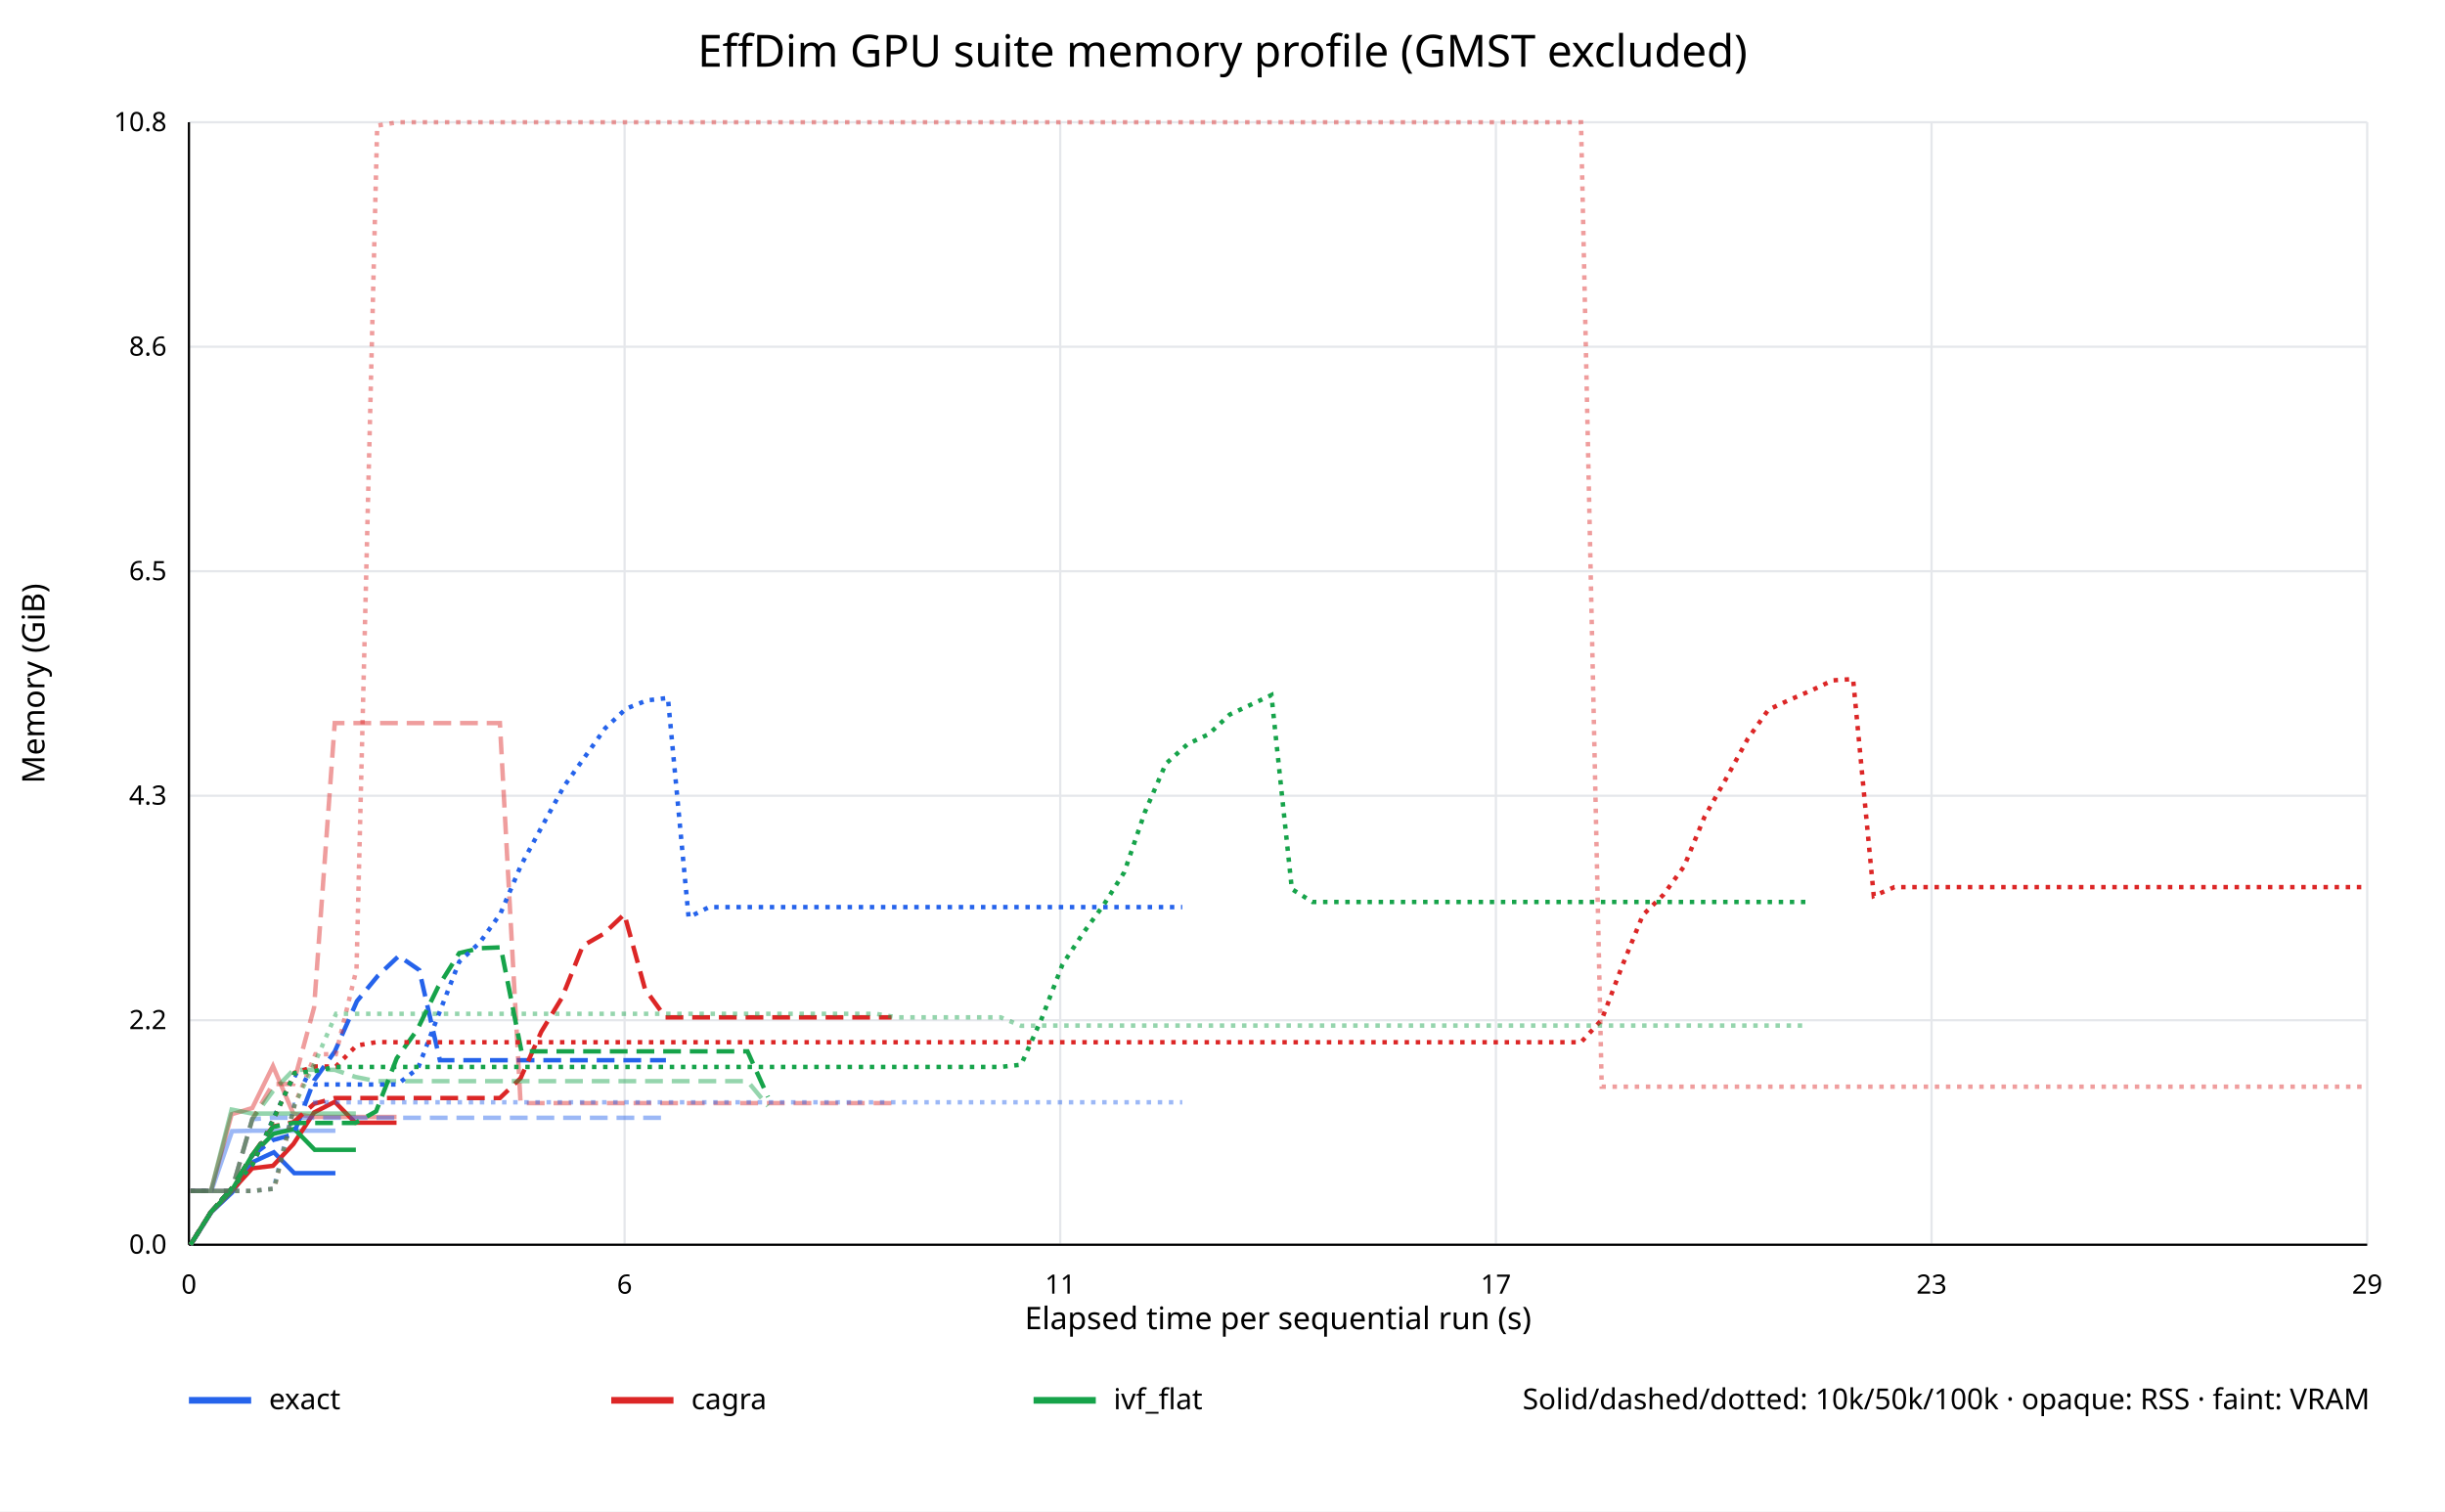
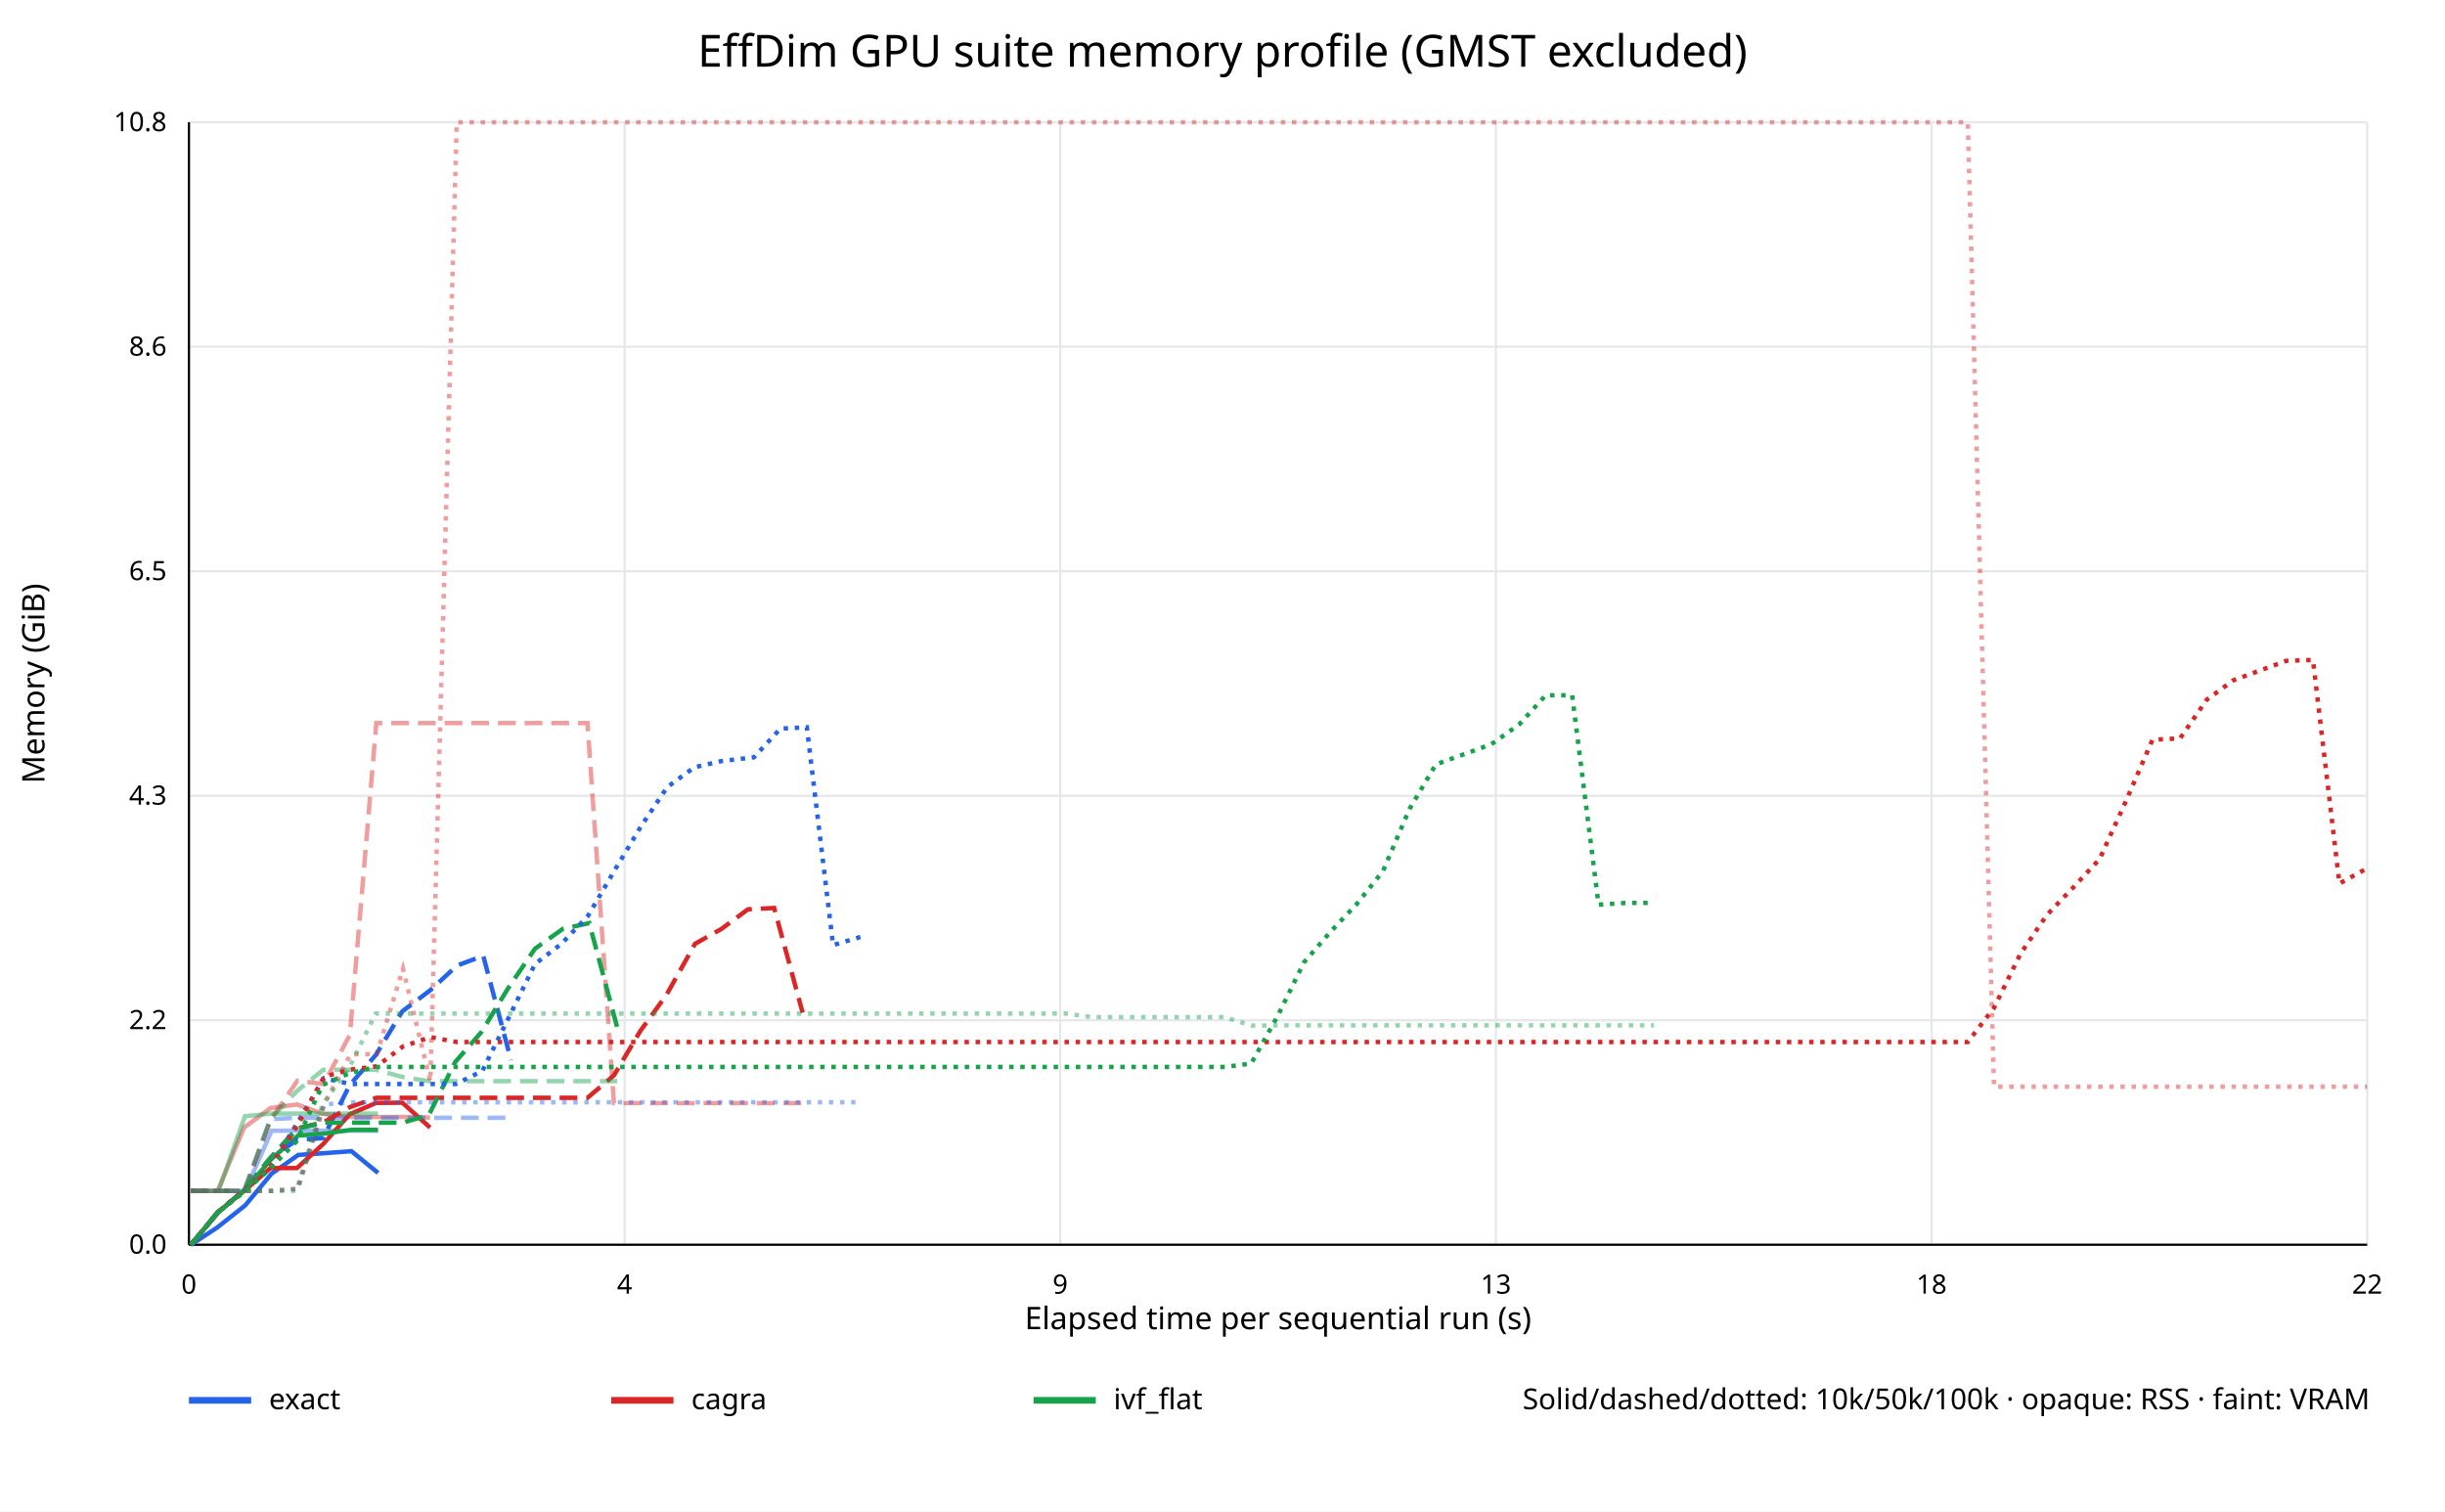
<svg xmlns="http://www.w3.org/2000/svg" width="1100" height="680">
  <rect width="100%" height="100%" fill="white" />
  <text x="550" y="30" text-anchor="middle" font-family="sans-serif" font-size="20">EffDim GPU suite memory profile (GMST excluded)</text>
  <line x1="85.0" y1="55" x2="85.0" y2="560" stroke="#e5e7eb" />
  <text x="85.0" y="582" text-anchor="middle" font-family="sans-serif" font-size="12">0</text>
  <line x1="85" y1="560.0" x2="1065" y2="560.0" stroke="#e5e7eb" />
  <text x="75" y="564.0" text-anchor="end" font-family="sans-serif" font-size="12">0.0</text>
  <line x1="281.0" y1="55" x2="281.0" y2="560" stroke="#e5e7eb" />
-   <text x="281.0" y="582" text-anchor="middle" font-family="sans-serif" font-size="12">6</text>
+   <text x="281.0" y="582" text-anchor="middle" font-family="sans-serif" font-size="12">4</text>
  <line x1="85" y1="459.0" x2="1065" y2="459.0" stroke="#e5e7eb" />
  <text x="75" y="463.0" text-anchor="end" font-family="sans-serif" font-size="12">2.2</text>
  <line x1="477.0" y1="55" x2="477.0" y2="560" stroke="#e5e7eb" />
-   <text x="477.0" y="582" text-anchor="middle" font-family="sans-serif" font-size="12">11</text>
+   <text x="477.0" y="582" text-anchor="middle" font-family="sans-serif" font-size="12">9</text>
  <line x1="85" y1="358.0" x2="1065" y2="358.0" stroke="#e5e7eb" />
  <text x="75" y="362.0" text-anchor="end" font-family="sans-serif" font-size="12">4.3</text>
  <line x1="673.0" y1="55" x2="673.0" y2="560" stroke="#e5e7eb" />
-   <text x="673.0" y="582" text-anchor="middle" font-family="sans-serif" font-size="12">17</text>
+   <text x="673.0" y="582" text-anchor="middle" font-family="sans-serif" font-size="12">13</text>
  <line x1="85" y1="257.0" x2="1065" y2="257.0" stroke="#e5e7eb" />
  <text x="75" y="261.0" text-anchor="end" font-family="sans-serif" font-size="12">6.5</text>
  <line x1="869.0" y1="55" x2="869.0" y2="560" stroke="#e5e7eb" />
-   <text x="869.0" y="582" text-anchor="middle" font-family="sans-serif" font-size="12">23</text>
+   <text x="869.0" y="582" text-anchor="middle" font-family="sans-serif" font-size="12">18</text>
  <line x1="85" y1="156.0" x2="1065" y2="156.0" stroke="#e5e7eb" />
  <text x="75" y="160.0" text-anchor="end" font-family="sans-serif" font-size="12">8.6</text>
  <line x1="1065.0" y1="55" x2="1065.0" y2="560" stroke="#e5e7eb" />
-   <text x="1065.0" y="582" text-anchor="middle" font-family="sans-serif" font-size="12">29</text>
+   <text x="1065.0" y="582" text-anchor="middle" font-family="sans-serif" font-size="12">22</text>
  <line x1="85" y1="55.0" x2="1065" y2="55.0" stroke="#e5e7eb" />
  <text x="75" y="59.0" text-anchor="end" font-family="sans-serif" font-size="12">10.8</text>
  <line x1="85" y1="560" x2="1065" y2="560" stroke="black" />
  <line x1="85" y1="55" x2="85" y2="560" stroke="black" />
  <text x="575.0" y="598" text-anchor="middle" font-family="sans-serif" font-size="14">Elapsed time per sequential run (s)</text>
  <text x="20" y="307.5" text-anchor="middle" transform="rotate(-90 20 307.5)" font-family="sans-serif" font-size="14">Memory (GiB)</text>
-   <polyline points="85.8,560.0 95.1,545.3 104.4,536.5 113.7,522.8 123.2,518.4 132.4,527.8 141.7,527.8 150.9,527.8" fill="none" stroke="#2563eb" stroke-opacity="1.0" stroke-width="2" stroke-dasharray="" />
-   <polyline points="85.8,535.8 95.1,535.8 104.4,508.9 113.7,508.7 123.2,508.7 132.4,508.7 141.7,508.7 150.9,508.7" fill="none" stroke="#2563eb" stroke-opacity="0.45" stroke-width="2" stroke-dasharray="" />
-   <polyline points="85.7,560.0 94.9,545.3 104.2,535.8 113.5,525.6 122.8,524.5 132.0,514.7 141.3,500.5 150.6,495.7 159.9,505.1 169.1,505.1 178.4,505.1" fill="none" stroke="#dc2626" stroke-opacity="1.0" stroke-width="2" stroke-dasharray="" />
-   <polyline points="85.7,535.8 94.9,535.8 104.2,501.3 113.5,498.5 122.8,479.6 132.0,501.1 141.3,502.5 150.6,502.5 159.9,502.5 169.1,502.5 178.4,502.5" fill="none" stroke="#dc2626" stroke-opacity="0.45" stroke-width="2" stroke-dasharray="" />
-   <polyline points="85.7,560.0 94.9,545.3 104.2,535.7 113.5,519.6 123.0,510.1 132.4,507.9 141.6,517.3 150.9,517.3 160.1,517.3" fill="none" stroke="#16a34a" stroke-opacity="1.0" stroke-width="2" stroke-dasharray="" />
-   <polyline points="85.7,535.8 94.9,535.8 104.2,499.2 113.5,501.0 123.0,501.0 132.4,501.0 141.6,501.0 150.9,501.0 160.1,501.0" fill="none" stroke="#16a34a" stroke-opacity="0.45" stroke-width="2" stroke-dasharray="" />
-   <polyline points="85.7,560.0 94.9,545.3 104.2,534.7 113.5,519.8 122.8,512.9 132.1,510.3 141.3,486.1 150.6,473.1 160.6,450.4 170.0,439.0 179.4,430.1 188.6,436.4 197.9,477.0 207.1,477.0 216.4,477.0 225.6,477.0 234.9,477.0 244.1,477.0 253.4,477.0 262.6,477.0 271.9,477.0 281.1,477.0 290.4,477.0 299.6,477.0" fill="none" stroke="#2563eb" stroke-opacity="1.0" stroke-width="2" stroke-dasharray="8 4" />
-   <polyline points="85.7,535.8 94.9,535.8 104.2,535.8 113.5,503.5 122.8,502.9 132.1,502.9 141.3,502.9 150.6,502.9 160.6,502.9 170.0,502.9 179.4,502.9 188.6,502.9 197.9,502.9 207.1,502.9 216.4,502.9 225.6,502.9 234.9,502.9 244.1,502.9 253.4,502.9 262.6,502.9 271.9,502.9 281.1,502.9 290.4,502.9 299.6,502.9" fill="none" stroke="#2563eb" stroke-opacity="0.45" stroke-width="2" stroke-dasharray="8 4" />
-   <polyline points="85.7,560.0 94.9,545.3 104.2,534.7 113.5,519.7 122.8,506.8 132.0,504.9 141.3,496.6 150.6,494.0 159.9,494.0 169.2,494.0 178.5,494.0 187.8,494.0 197.1,494.0 206.3,494.0 215.6,494.0 224.9,494.0 234.2,485.1 243.5,464.2 252.8,448.9 262.2,425.5 271.6,420.1 280.9,411.3 290.2,445.0 299.4,457.7 308.7,457.7 318.0,457.7 327.2,457.7 336.5,457.7 345.7,457.7 354.9,457.7 364.2,457.7 373.4,457.7 382.6,457.7 391.9,457.7 401.1,457.7" fill="none" stroke="#dc2626" stroke-opacity="1.0" stroke-width="2" stroke-dasharray="8 4" />
-   <polyline points="85.7,535.8 94.9,535.8 104.2,535.8 113.5,503.5 122.8,487.7 132.0,487.7 141.3,453.3 150.6,325.3 159.9,325.3 169.2,325.3 178.5,325.3 187.8,325.3 197.1,325.3 206.3,325.3 215.6,325.3 224.9,325.3 234.2,496.3 243.5,496.3 252.8,496.3 262.2,496.3 271.6,496.3 280.9,496.3 290.2,496.3 299.4,496.3 308.7,496.3 318.0,496.3 327.2,496.3 336.5,496.3 345.7,496.3 354.9,496.3 364.2,496.3 373.4,496.3 382.6,496.3 391.9,496.3 401.1,496.3" fill="none" stroke="#dc2626" stroke-opacity="0.45" stroke-width="2" stroke-dasharray="8 4" />
-   <polyline points="85.7,560.0 94.9,545.3 104.2,534.7 113.5,519.7 122.8,507.0 132.1,505.2 141.3,505.2 150.6,505.2 159.9,505.2 169.2,500.0 178.5,476.1 187.7,463.3 197.2,443.8 206.6,428.8 215.9,426.6 225.3,426.2 234.6,473.0 243.8,473.0 253.1,473.0 262.3,473.0 271.6,473.0 280.8,473.0 290.0,473.0 299.3,473.0 308.5,473.0 317.8,473.0 327.0,473.0 336.3,473.0 345.5,493.5" fill="none" stroke="#16a34a" stroke-opacity="1.0" stroke-width="2" stroke-dasharray="8 4" />
-   <polyline points="85.7,535.8 94.9,535.8 104.2,535.8 113.5,503.5 122.8,490.9 132.1,481.3 141.3,481.3 150.6,481.3 159.9,484.5 169.2,486.4 178.5,486.4 187.7,486.4 197.2,486.4 206.6,486.4 215.9,486.4 225.3,486.4 234.6,486.4 243.8,486.4 253.1,486.4 262.3,486.4 271.6,486.4 280.8,486.4 290.0,486.4 299.3,486.4 308.5,486.4 317.8,486.4 327.0,486.4 336.3,486.4 345.5,497.6" fill="none" stroke="#16a34a" stroke-opacity="0.45" stroke-width="2" stroke-dasharray="8 4" />
-   <polyline points="85.7,560.0 94.9,545.3 104.2,534.7 113.5,524.1 123.1,503.0 132.4,483.4 141.7,487.9 150.9,487.9 160.2,487.9 169.5,487.9 178.7,487.9 188.0,480.7 197.3,456.5 206.6,432.7 215.9,424.0 225.1,411.1 234.4,389.3 244.0,371.5 253.7,353.8 263.0,340.7 272.3,327.6 281.7,318.8 291.1,315.1 300.5,314.0 309.8,412.7 319.0,408.1 328.3,408.1 337.5,408.1 346.8,408.1 356.1,408.1 365.3,408.1 374.5,408.1 383.8,408.1 393.0,408.1 402.3,408.1 411.6,408.1 420.8,408.1 430.1,408.1 439.3,408.1 448.6,408.1 457.8,408.1 467.1,408.1 476.3,408.1 485.6,408.1 494.8,408.1 504.1,408.1 513.3,408.1 522.6,408.1 531.9,408.1" fill="none" stroke="#2563eb" stroke-opacity="1.0" stroke-width="2" stroke-dasharray="2 3" />
-   <polyline points="85.7,535.8 94.9,535.8 104.2,535.8 113.5,535.8 123.1,534.8 132.4,496.9 141.7,495.9 150.9,495.9 160.2,495.9 169.5,495.9 178.7,495.9 188.0,495.9 197.3,495.9 206.6,495.9 215.9,495.9 225.1,495.9 234.4,495.9 244.0,495.9 253.7,495.9 263.0,495.9 272.3,495.9 281.7,495.9 291.1,495.9 300.5,495.9 309.8,495.9 319.0,495.9 328.3,495.9 337.5,495.9 346.8,495.9 356.1,495.9 365.3,495.9 374.5,495.9 383.8,495.9 393.0,495.9 402.3,495.9 411.6,495.9 420.8,495.9 430.1,495.9 439.3,495.9 448.6,495.9 457.8,495.9 467.1,495.9 476.3,495.9 485.6,495.9 494.8,495.9 504.1,495.9 513.3,495.9 522.6,495.9 531.9,495.9" fill="none" stroke="#2563eb" stroke-opacity="0.45" stroke-width="2" stroke-dasharray="2 3" />
-   <polyline points="85.7,560.0 94.9,545.3 104.2,534.7 113.4,524.0 123.4,502.9 132.6,482.6 141.9,479.8 151.1,479.8 160.4,470.4 169.7,468.8 179.0,468.9 188.4,468.9 197.7,468.9 207.1,468.9 216.4,468.9 225.8,468.9 235.1,468.9 244.4,468.9 253.8,468.9 263.1,468.9 272.5,468.9 281.8,468.9 291.1,468.9 300.5,468.9 309.8,468.9 319.1,468.9 328.5,468.9 337.8,468.9 347.1,468.9 356.5,468.9 365.9,468.9 375.2,468.9 384.5,468.9 393.9,468.9 403.2,468.9 412.6,468.9 421.9,468.9 431.3,468.9 440.6,468.9 449.9,468.9 459.3,468.9 468.6,468.9 477.9,468.9 487.3,468.9 496.6,468.9 505.9,468.9 515.2,468.9 524.6,468.9 533.9,468.9 543.2,468.9 552.6,468.9 561.9,468.9 571.2,468.9 580.6,468.9 589.9,468.9 599.2,468.9 608.6,468.9 617.9,468.9 627.2,468.9 636.6,468.9 645.9,468.9 655.2,468.9 664.5,468.9 673.9,468.9 683.2,468.9 692.6,468.9 701.9,468.9 711.3,468.9 720.6,458.8 729.8,434.6 739.1,411.7 748.4,402.5 757.7,389.7 766.9,367.4 776.4,350.6 786.3,332.4 795.6,319.3 805.0,314.9 815.2,310.5 824.5,306.1 833.7,305.5 843.0,403.1 852.3,399.1 861.5,399.1 870.8,399.1 880.0,399.1 889.2,399.1 898.5,399.1 907.7,399.1 917.0,399.1 926.2,399.1 935.5,399.1 944.7,399.1 954.0,399.1 963.2,399.1 972.5,399.1 981.7,399.1 991.0,399.1 1000.2,399.1 1009.5,399.1 1018.7,399.1 1028.0,399.1 1037.2,399.1 1046.5,399.1 1055.7,399.1 1065.0,399.1" fill="none" stroke="#dc2626" stroke-opacity="1.0" stroke-width="2" stroke-dasharray="2 3" />
-   <polyline points="85.7,535.8 94.9,535.8 104.2,535.8 113.4,535.8 123.4,534.8 132.6,496.9 141.9,474.3 151.1,474.3 160.4,436.0 169.7,56.5 179.0,55.0 188.4,55.0 197.7,55.0 207.1,55.0 216.4,55.0 225.8,55.0 235.1,55.0 244.4,55.0 253.8,55.0 263.1,55.0 272.5,55.0 281.8,55.0 291.1,55.0 300.5,55.0 309.8,55.0 319.1,55.0 328.5,55.0 337.8,55.0 347.1,55.0 356.5,55.0 365.9,55.0 375.2,55.0 384.5,55.0 393.9,55.0 403.2,55.0 412.6,55.0 421.9,55.0 431.3,55.0 440.6,55.0 449.9,55.0 459.3,55.0 468.6,55.0 477.9,55.0 487.3,55.0 496.6,55.0 505.9,55.0 515.2,55.0 524.6,55.0 533.9,55.0 543.2,55.0 552.6,55.0 561.9,55.0 571.2,55.0 580.6,55.0 589.9,55.0 599.2,55.0 608.6,55.0 617.9,55.0 627.2,55.0 636.6,55.0 645.9,55.0 655.2,55.0 664.5,55.0 673.9,55.0 683.2,55.0 692.6,55.0 701.9,55.0 711.3,55.0 720.6,488.9 729.8,488.9 739.1,488.9 748.4,488.9 757.7,488.9 766.9,488.9 776.4,488.9 786.3,488.9 795.6,488.9 805.0,488.9 815.2,488.9 824.5,488.9 833.7,488.9 843.0,488.9 852.3,488.9 861.5,488.9 870.8,488.9 880.0,488.9 889.2,488.9 898.5,488.9 907.7,488.9 917.0,488.9 926.2,488.9 935.5,488.9 944.7,488.9 954.0,488.9 963.2,488.9 972.5,488.9 981.7,488.9 991.0,488.9 1000.2,488.9 1009.5,488.9 1018.7,488.9 1028.0,488.9 1037.2,488.9 1046.5,488.9 1055.7,488.9 1065.0,488.9" fill="none" stroke="#dc2626" stroke-opacity="0.45" stroke-width="2" stroke-dasharray="2 3" />
-   <polyline points="85.7,560.0 94.9,545.3 104.2,534.7 113.5,524.1 123.3,502.9 132.6,482.8 141.9,481.8 151.2,480.0 160.6,480.0 169.9,480.0 179.2,480.0 188.6,480.0 197.9,480.0 207.3,480.0 216.6,480.0 226.0,480.0 235.3,480.0 244.7,480.0 254.0,480.0 263.3,480.0 272.7,480.0 282.0,480.0 291.4,480.0 300.7,480.0 310.1,480.0 319.4,480.0 328.8,480.0 338.1,480.0 347.4,480.0 356.7,480.0 366.1,480.0 375.4,480.0 384.8,480.0 394.1,480.0 403.5,480.0 412.8,480.0 422.1,480.0 431.5,480.0 440.8,480.0 450.2,480.0 459.4,479.0 468.7,458.1 478.0,433.9 487.3,419.8 496.6,407.0 505.8,392.4 515.1,365.3 524.5,343.6 534.4,334.7 543.8,330.3 553.2,321.5 562.6,317.1 572.0,312.7 581.2,400.0 590.5,405.8 599.8,405.8 609.0,405.8 618.2,405.8 627.5,405.8 636.7,405.8 646.0,405.8 655.2,405.8 664.5,405.8 673.7,405.8 682.9,405.8 692.2,405.8 701.4,405.8 710.7,405.8 719.9,405.8 729.1,405.8 738.4,405.8 747.6,405.8 756.9,405.8 766.1,405.8 775.4,405.8 784.6,405.8 793.9,405.8 803.1,405.8 812.4,405.8" fill="none" stroke="#16a34a" stroke-opacity="1.0" stroke-width="2" stroke-dasharray="2 3" />
-   <polyline points="85.7,535.8 94.9,535.8 104.2,535.8 113.5,535.8 123.3,534.8 132.6,496.9 141.9,477.6 151.2,456.1 160.6,456.1 169.9,456.1 179.2,456.1 188.6,456.1 197.9,456.1 207.3,456.1 216.6,456.1 226.0,456.1 235.3,456.1 244.7,456.1 254.0,456.1 263.3,456.1 272.7,456.1 282.0,456.1 291.4,456.1 300.7,456.1 310.1,456.1 319.4,456.1 328.8,456.1 338.1,456.1 347.4,456.1 356.7,456.1 366.1,456.1 375.4,456.1 384.8,456.1 394.1,456.1 403.5,457.7 412.8,457.7 422.1,457.7 431.5,457.7 440.8,457.7 450.2,457.7 459.4,461.5 468.7,461.4 478.0,461.4 487.3,461.4 496.6,461.4 505.8,461.4 515.1,461.4 524.5,461.4 534.4,461.4 543.8,461.4 553.2,461.4 562.6,461.4 572.0,461.4 581.2,461.4 590.5,461.4 599.8,461.4 609.0,461.4 618.2,461.4 627.5,461.4 636.7,461.4 646.0,461.4 655.2,461.4 664.5,461.4 673.7,461.4 682.9,461.4 692.2,461.4 701.4,461.4 710.7,461.4 719.9,461.4 729.1,461.4 738.4,461.4 747.6,461.4 756.9,461.4 766.1,461.4 775.4,461.4 784.6,461.4 793.9,461.4 803.1,461.4 812.4,461.4" fill="none" stroke="#16a34a" stroke-opacity="0.45" stroke-width="2" stroke-dasharray="2 3" />
+   <polyline points="85.9,560.0 97.8,552.2 110.3,542.3 122.2,528.0 134.2,519.6 146.1,518.8 158.1,517.9 170.1,527.7" fill="none" stroke="#2563eb" stroke-opacity="1.0" stroke-width="2" stroke-dasharray="" />
+   <polyline points="85.9,535.8 97.8,535.8 110.3,535.8 122.2,508.7 134.2,508.7 146.1,508.7 158.1,508.7 170.1,508.7" fill="none" stroke="#2563eb" stroke-opacity="0.45" stroke-width="2" stroke-dasharray="" />
+   <polyline points="85.9,560.0 97.9,545.4 109.8,535.8 121.7,525.5 133.6,525.5 145.4,514.7 157.3,501.3 169.2,496.2 181.0,496.1 193.5,507.3" fill="none" stroke="#dc2626" stroke-opacity="1.0" stroke-width="2" stroke-dasharray="" />
+   <polyline points="85.9,535.8 97.9,535.8 109.8,507.3 121.7,498.5 133.6,496.9 145.4,501.1 157.3,502.5 169.2,502.5 181.0,502.5 193.5,502.8" fill="none" stroke="#dc2626" stroke-opacity="0.45" stroke-width="2" stroke-dasharray="" />
+   <polyline points="85.9,560.0 98.3,545.4 110.2,535.2 122.1,521.4 134.1,510.9 146.0,510.0 158.0,508.3 170.0,508.3" fill="none" stroke="#16a34a" stroke-opacity="1.0" stroke-width="2" stroke-dasharray="" />
+   <polyline points="85.9,535.8 98.3,535.8 110.2,502.2 122.1,501.0 134.1,501.0 146.0,501.0 158.0,501.0 170.0,501.0" fill="none" stroke="#16a34a" stroke-opacity="0.45" stroke-width="2" stroke-dasharray="" />
+   <polyline points="85.9,560.0 98.0,545.3 109.8,535.5 121.7,520.9 133.6,512.9 145.4,512.0 157.3,488.2 169.1,474.6 181.0,455.0 193.7,445.4 205.6,434.4 217.4,430.0 229.9,476.9" fill="none" stroke="#2563eb" stroke-opacity="1.0" stroke-width="2" stroke-dasharray="8 4" />
+   <polyline points="85.9,535.8 98.0,535.8 109.8,535.8 121.7,503.5 133.6,502.9 145.4,502.9 157.3,502.9 169.1,502.9 181.0,502.9 193.7,502.9 205.6,502.9 217.4,502.9 229.9,502.9" fill="none" stroke="#2563eb" stroke-opacity="0.45" stroke-width="2" stroke-dasharray="8 4" />
+   <polyline points="85.9,560.0 98.1,545.3 110.0,535.5 121.9,520.9 133.8,507.6 145.6,504.9 157.4,498.1 169.3,493.9 181.2,493.9 193.1,493.9 205.0,493.9 216.8,493.9 228.7,493.9 240.6,493.9 252.5,493.9 264.3,493.9 276.2,483.8 288.1,463.8 299.9,447.5 312.7,424.6 324.6,417.9 336.5,409.1 348.3,408.5 361.1,455.6" fill="none" stroke="#dc2626" stroke-opacity="1.0" stroke-width="2" stroke-dasharray="8 4" />
+   <polyline points="85.9,535.8 98.1,535.8 110.0,535.8 121.9,503.5 133.8,486.2 145.6,487.7 157.4,465.6 169.3,325.3 181.2,325.3 193.1,325.3 205.0,325.3 216.8,325.3 228.7,325.3 240.6,325.3 252.5,325.3 264.3,325.3 276.2,496.3 288.1,496.3 299.9,496.3 312.7,496.3 324.6,496.3 336.5,496.3 348.3,496.3 361.1,496.3" fill="none" stroke="#dc2626" stroke-opacity="0.45" stroke-width="2" stroke-dasharray="8 4" />
+   <polyline points="85.9,560.0 97.9,545.4 109.8,535.6 121.6,521.0 133.5,507.9 145.4,505.1 157.2,505.1 169.1,505.1 181.0,505.1 192.9,501.7 204.8,477.8 216.6,464.3 228.6,444.6 240.7,426.8 253.2,417.9 265.1,415.3 277.7,462.3" fill="none" stroke="#16a34a" stroke-opacity="1.0" stroke-width="2" stroke-dasharray="8 4" />
+   <polyline points="85.9,535.8 97.9,535.8 109.8,535.8 121.6,503.5 133.5,490.9 145.4,481.3 157.2,481.3 169.1,481.3 181.0,484.5 192.9,486.4 204.8,486.4 216.6,486.4 228.6,486.4 240.7,486.4 253.2,486.4 265.1,486.4 277.7,486.4" fill="none" stroke="#16a34a" stroke-opacity="0.45" stroke-width="2" stroke-dasharray="8 4" />
+   <polyline points="85.9,560.0 98.1,545.3 110.0,535.4 121.8,524.8 134.0,504.8 145.8,485.1 157.7,487.7 169.6,487.7 181.4,487.7 193.3,487.7 205.1,487.7 217.0,481.8 228.9,457.8 240.7,433.7 252.6,424.6 264.5,412.1 276.3,391.9 288.3,371.9 300.2,354.1 312.4,345.2 324.6,342.4 339.2,340.7 351.1,327.8 363.0,327.2 374.8,425.2 387.6,421.4" fill="none" stroke="#2563eb" stroke-opacity="1.0" stroke-width="2" stroke-dasharray="2 3" />
+   <polyline points="85.9,535.8 98.1,535.8 110.0,535.8 121.8,535.8 134.0,534.8 145.8,496.9 157.7,495.9 169.6,495.9 181.4,495.9 193.3,495.9 205.1,495.9 217.0,495.9 228.9,495.9 240.7,495.9 252.6,495.9 264.5,495.9 276.3,495.9 288.3,495.9 300.2,495.9 312.4,495.9 324.6,495.9 339.2,495.9 351.1,495.9 363.0,495.9 374.8,495.9 387.6,495.9" fill="none" stroke="#2563eb" stroke-opacity="0.45" stroke-width="2" stroke-dasharray="2 3" />
+   <polyline points="85.9,560.0 98.0,545.4 109.8,535.6 121.7,525.0 134.0,506.1 145.8,484.4 157.7,481.2 169.5,479.7 181.3,470.8 193.6,466.6 205.5,468.8 217.5,468.8 229.4,468.8 241.3,468.8 253.2,468.8 265.1,468.8 277.0,468.8 288.9,468.8 300.9,468.8 312.9,468.8 324.8,468.8 336.7,468.8 348.7,468.8 360.6,468.8 372.5,468.8 384.4,468.8 396.4,468.8 408.3,468.8 420.2,468.8 432.1,468.8 444.1,468.8 456.0,468.8 467.9,468.8 479.8,468.8 491.8,468.8 503.7,468.8 515.6,468.8 527.6,468.8 539.5,468.8 551.4,468.8 563.3,468.8 575.3,468.8 587.2,468.8 599.1,468.8 611.0,468.8 623.0,468.8 634.9,468.8 646.8,468.8 658.7,468.8 670.6,468.8 682.6,468.8 694.5,468.8 706.4,468.8 718.3,468.8 730.2,468.8 742.2,468.8 754.1,468.8 766.0,468.8 777.9,468.8 789.9,468.8 801.8,468.8 813.7,468.8 825.6,468.8 837.5,468.8 849.5,468.8 861.4,468.8 873.3,468.8 885.3,468.8 897.1,453.4 909.0,429.1 920.9,411.6 932.7,399.3 944.6,386.5 956.4,360.5 968.4,332.8 980.8,332.2 992.8,314.8 1004.7,306.1 1016.6,301.7 1028.6,297.3 1040.6,296.9 1052.5,397.5 1065.0,390.6" fill="none" stroke="#dc2626" stroke-opacity="1.0" stroke-width="2" stroke-dasharray="2 3" />
+   <polyline points="85.9,535.8 98.0,535.8 109.8,535.8 121.7,535.8 134.0,534.8 145.8,496.9 157.7,474.3 169.5,474.3 181.3,435.8 193.6,486.5 205.5,55.0 217.5,55.0 229.4,55.0 241.3,55.0 253.2,55.0 265.1,55.0 277.0,55.0 288.9,55.0 300.9,55.0 312.9,55.0 324.8,55.0 336.7,55.0 348.7,55.0 360.6,55.0 372.5,55.0 384.4,55.0 396.4,55.0 408.3,55.0 420.2,55.0 432.1,55.0 444.1,55.0 456.0,55.0 467.9,55.0 479.8,55.0 491.8,55.0 503.7,55.0 515.6,55.0 527.6,55.0 539.5,55.0 551.4,55.0 563.3,55.0 575.3,55.0 587.2,55.0 599.1,55.0 611.0,55.0 623.0,55.0 634.9,55.0 646.8,55.0 658.7,55.0 670.6,55.0 682.6,55.0 694.5,55.0 706.4,55.0 718.3,55.0 730.2,55.0 742.2,55.0 754.1,55.0 766.0,55.0 777.9,55.0 789.9,55.0 801.8,55.0 813.7,55.0 825.6,55.0 837.5,55.0 849.5,55.0 861.4,55.0 873.3,55.0 885.3,55.0 897.1,488.9 909.0,488.9 920.9,488.9 932.7,488.9 944.6,488.9 956.4,488.9 968.4,488.9 980.8,488.9 992.8,488.9 1004.7,488.9 1016.6,488.9 1028.6,488.9 1040.6,488.9 1052.5,488.9 1065.0,488.9" fill="none" stroke="#dc2626" stroke-opacity="0.45" stroke-width="2" stroke-dasharray="2 3" />
+   <polyline points="85.9,560.0 97.7,545.7 109.5,536.5 121.4,525.9 133.3,513.6 145.1,488.1 157.0,482.9 169.0,480.0 180.9,480.0 192.9,480.0 204.8,480.0 216.7,480.0 228.7,480.0 240.7,480.0 252.7,480.0 264.6,480.0 276.5,480.0 288.5,480.0 300.4,480.0 312.4,480.0 324.3,480.0 336.3,480.0 348.2,480.0 360.2,480.0 372.1,480.0 384.0,480.0 396.0,480.0 407.9,480.0 419.8,480.0 431.8,480.0 443.7,480.0 455.6,480.0 467.6,480.0 479.5,480.0 491.4,480.0 503.4,480.0 515.3,480.0 527.2,480.0 539.2,480.0 551.1,480.0 562.9,478.5 574.8,457.1 586.7,432.9 598.5,419.3 610.4,406.7 622.2,391.9 634.1,364.0 646.0,343.9 659.0,339.2 671.0,334.8 683.5,325.9 695.4,312.8 707.3,312.8 719.2,407.0 731.7,406.2 744.1,406.2" fill="none" stroke="#16a34a" stroke-opacity="1.0" stroke-width="2" stroke-dasharray="2 3" />
+   <polyline points="85.9,535.8 97.7,535.8 109.5,535.8 121.4,535.8 133.3,535.7 145.1,496.9 157.0,480.6 169.0,456.0 180.9,456.0 192.9,456.0 204.8,456.0 216.7,456.0 228.7,456.0 240.7,456.0 252.7,456.0 264.6,456.0 276.5,456.0 288.5,456.0 300.4,456.0 312.4,456.0 324.3,456.0 336.3,456.0 348.2,456.0 360.2,456.0 372.1,456.0 384.0,456.0 396.0,456.0 407.9,456.0 419.8,456.0 431.8,456.0 443.7,456.0 455.6,456.0 467.6,456.0 479.5,456.0 491.4,457.6 503.4,457.6 515.3,457.6 527.2,457.6 539.2,457.6 551.1,457.6 562.9,461.4 574.8,461.3 586.7,461.3 598.5,461.3 610.4,461.3 622.2,461.3 634.1,461.3 646.0,461.3 659.0,461.3 671.0,461.3 683.5,461.3 695.4,461.3 707.3,461.3 719.2,461.3 731.7,461.3 744.1,461.3" fill="none" stroke="#16a34a" stroke-opacity="0.45" stroke-width="2" stroke-dasharray="2 3" />
  <line x1="85" y1="630" x2="113" y2="630" stroke="#2563eb" stroke-width="3" />
  <text x="121" y="634" font-family="sans-serif" font-size="13">exact</text>
  <line x1="275" y1="630" x2="303" y2="630" stroke="#dc2626" stroke-width="3" />
  <text x="311" y="634" font-family="sans-serif" font-size="13">cagra</text>
  <line x1="465" y1="630" x2="493" y2="630" stroke="#16a34a" stroke-width="3" />
  <text x="501" y="634" font-family="sans-serif" font-size="13">ivf_flat</text>
  <text x="685" y="634" font-family="sans-serif" font-size="13">Solid/dashed/dotted: 10k/50k/100k · opaque: RSS · faint: VRAM</text>
</svg>
